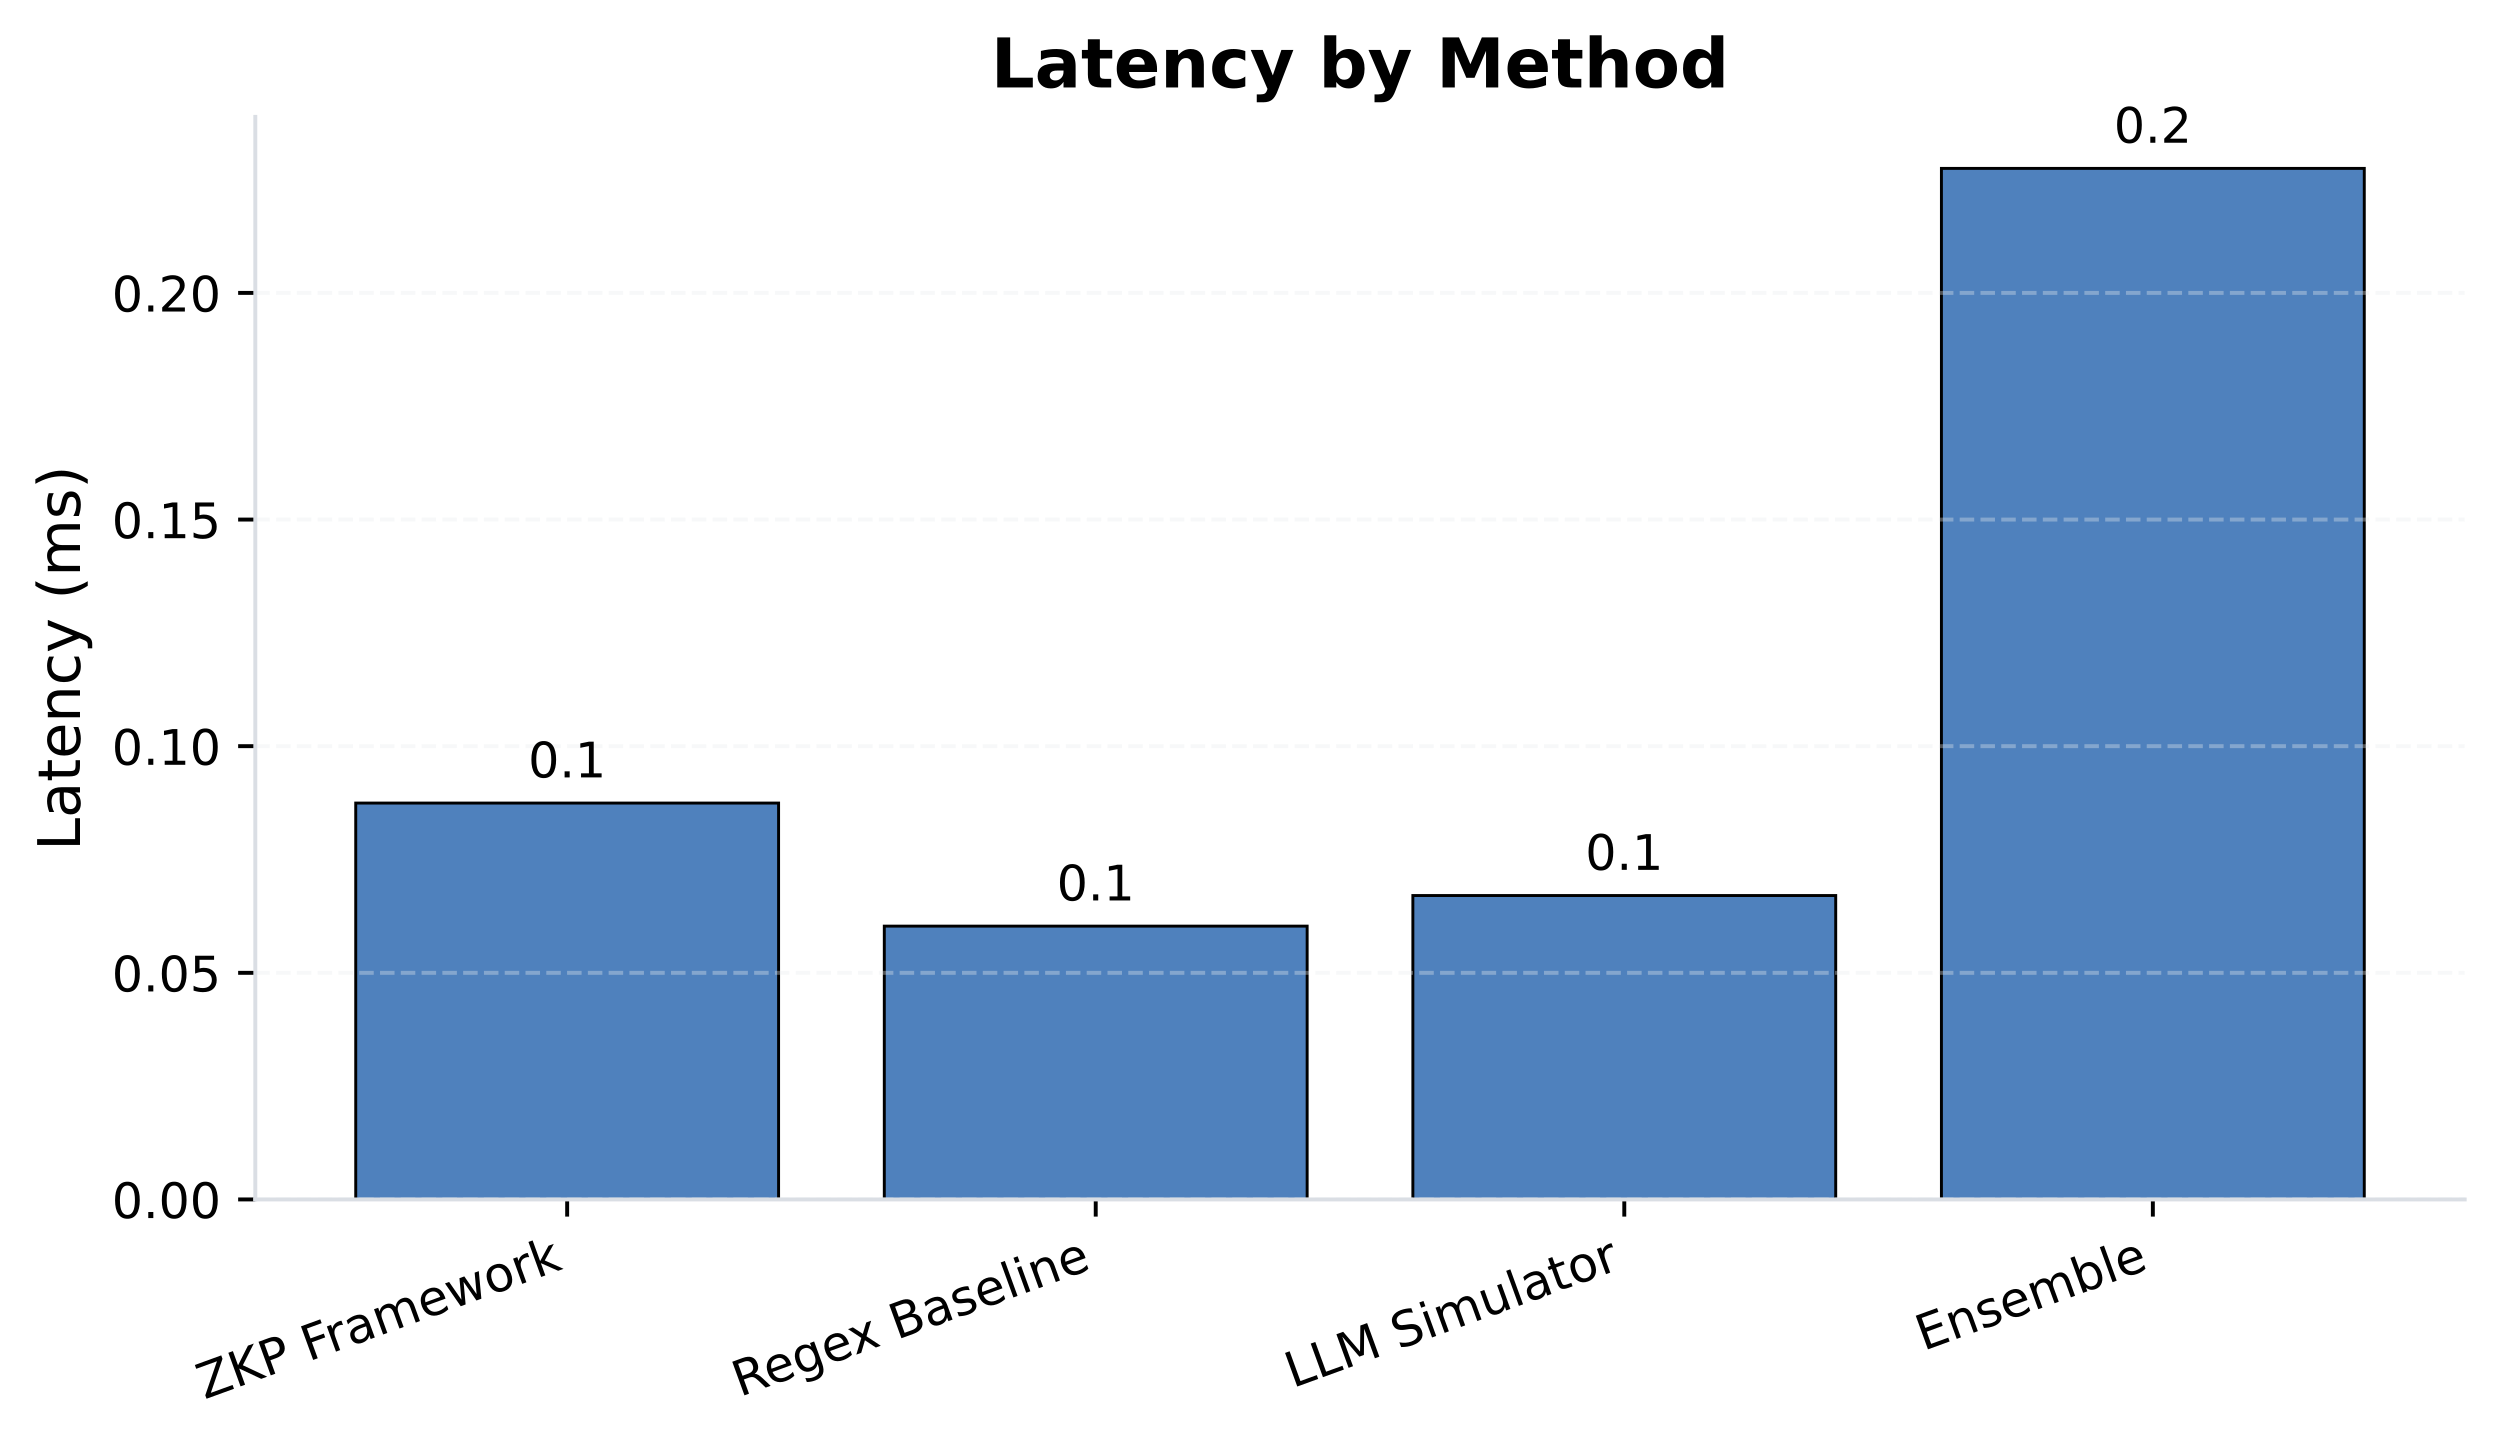
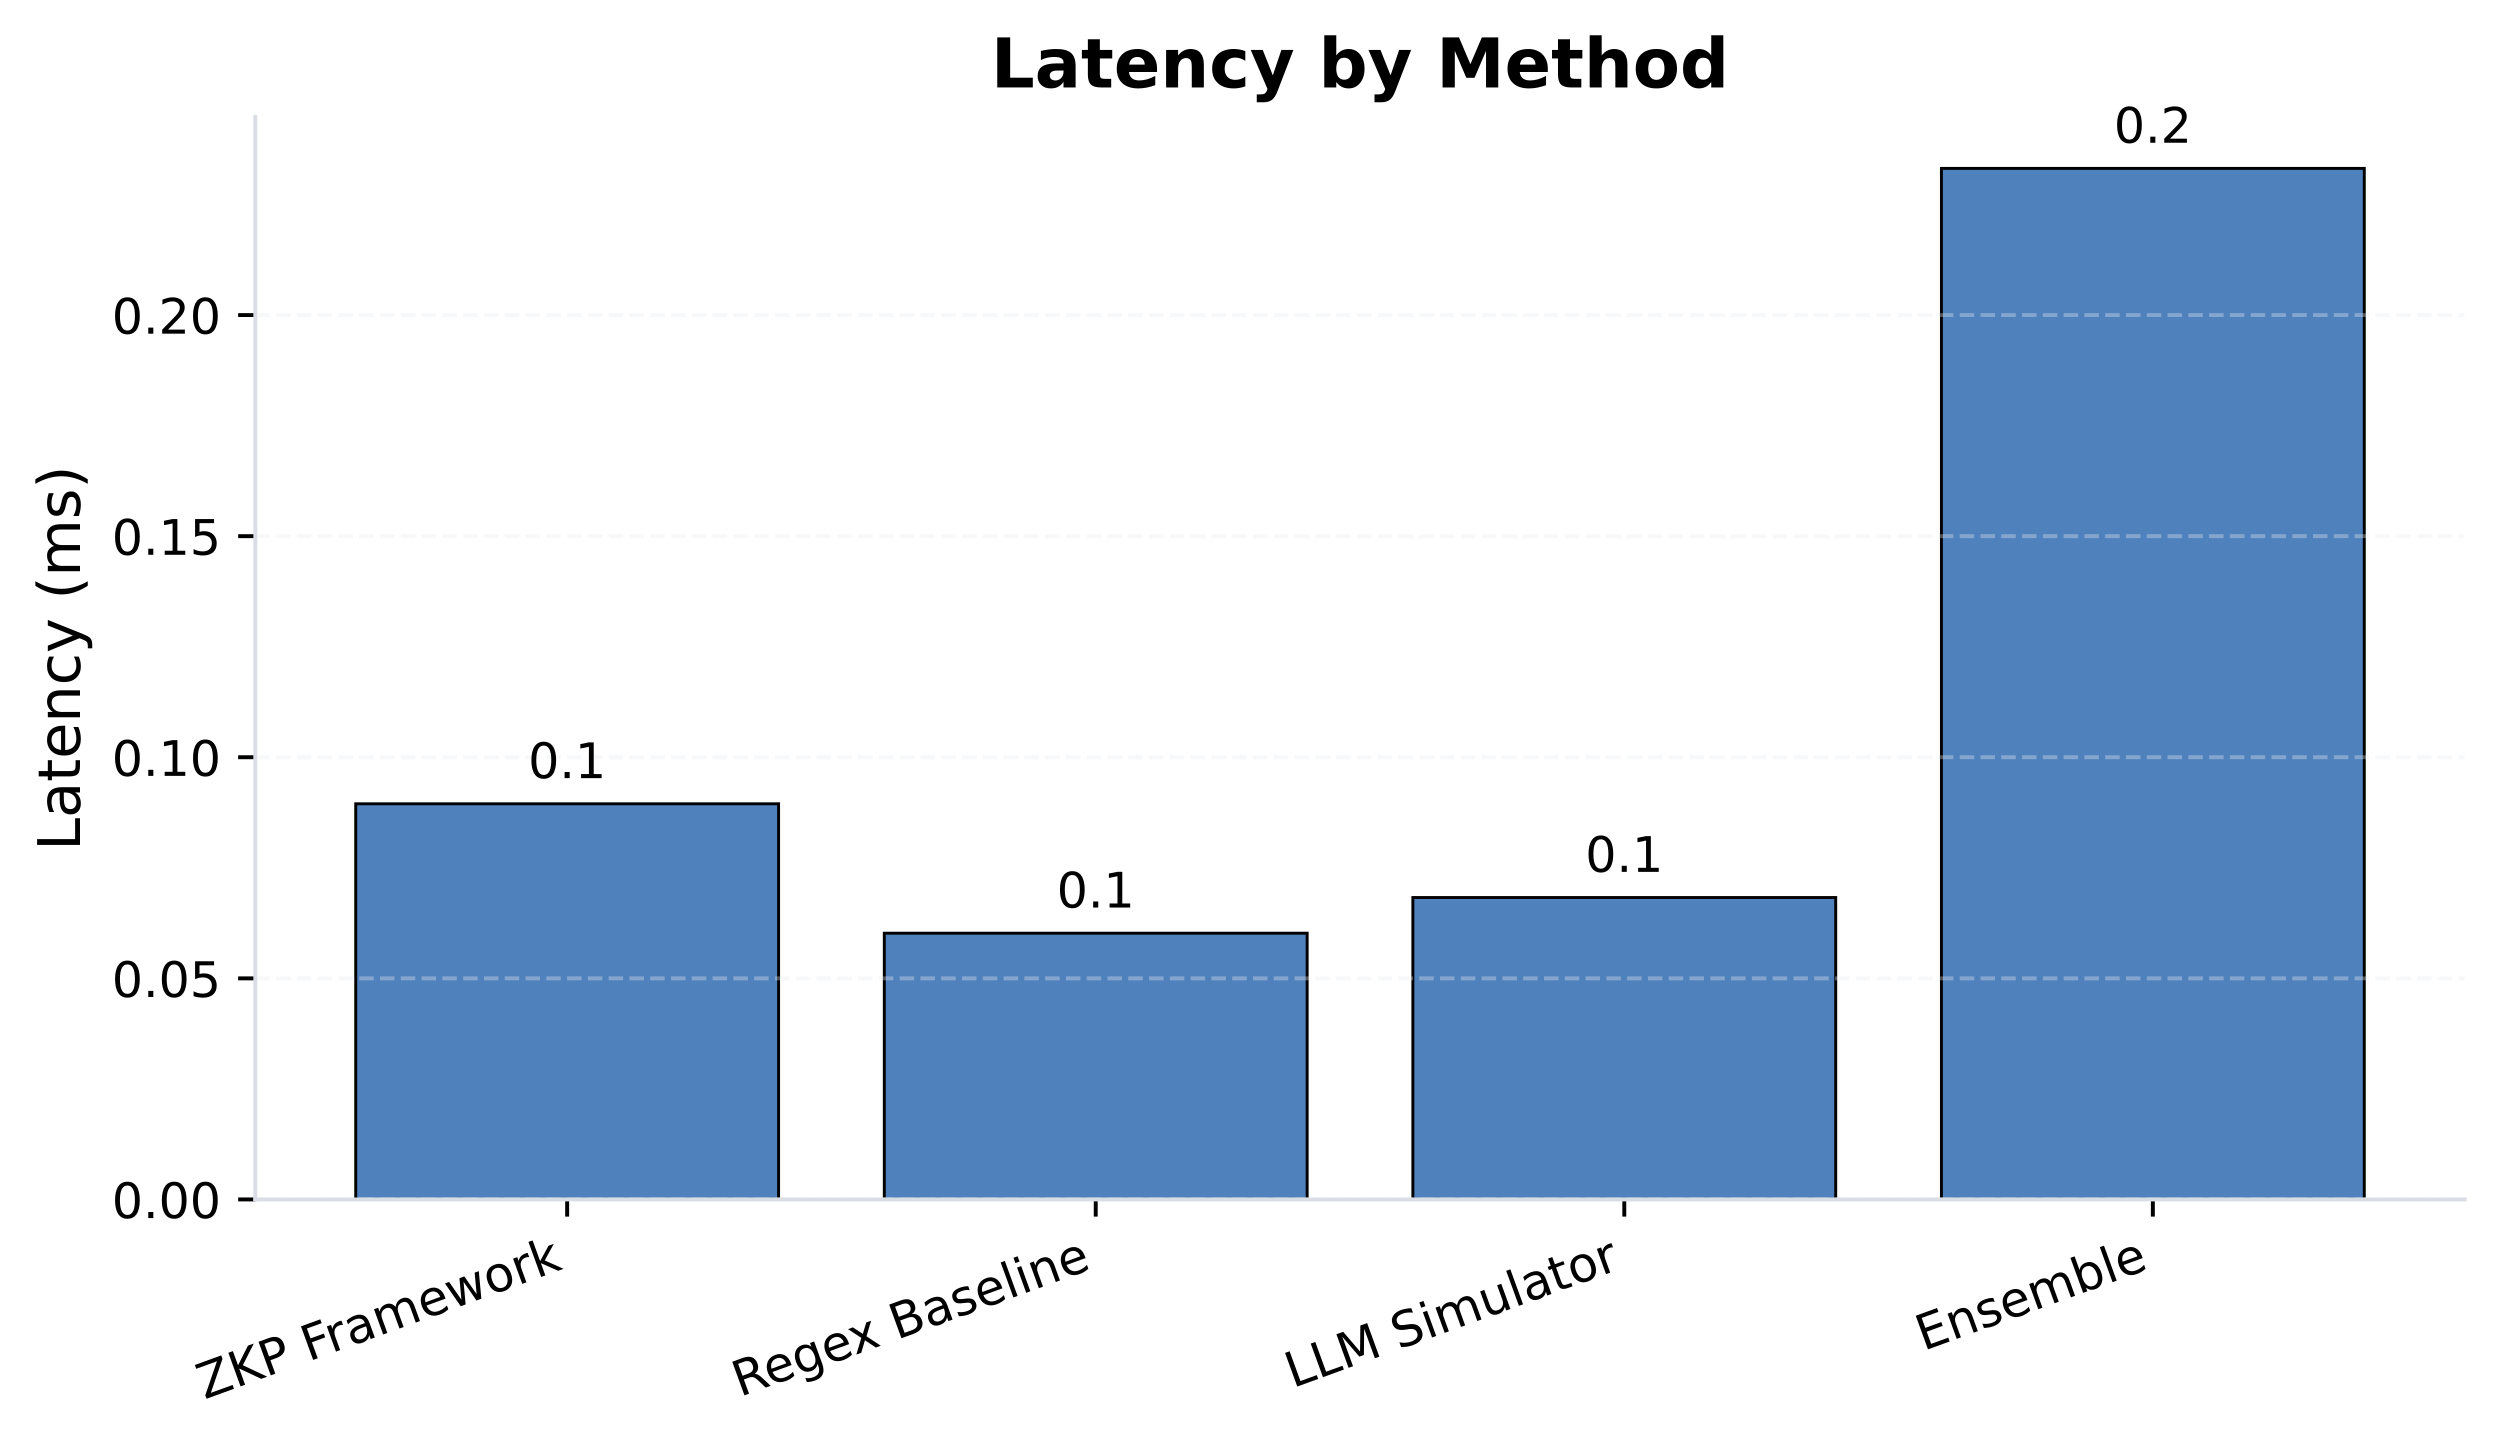
<svg xmlns="http://www.w3.org/2000/svg" xmlns:xlink="http://www.w3.org/1999/xlink" width="509.979pt" height="294.641pt" viewBox="0 0 509.979 294.641" version="1.1">
  <defs>
    <style type="text/css">*{stroke-linejoin: round; stroke-linecap: butt}</style>
  </defs>
  <g id="figure_1">
    <g id="patch_1">
      <path d="M 0 294.641  L 509.979 294.641  L 509.979 0  L 0 0  L 0 294.641  z " style="fill: none" />
    </g>
    <g id="axes_1">
      <g id="patch_2">
        <path d="M 52.079 244.678  L 502.779 244.678  L 502.779 23.838  L 52.079 23.838  L 52.079 244.678  z " style="fill: none" />
      </g>
      <g id="patch_3">
-         <path d="M 72.566 244.678  L 158.824 244.678  L 158.824 163.821  L 72.566 163.821  z " clip-path="url(#pa8662cf9db)" style="fill: #4f81bd; stroke: #000000; stroke-width: 0.6; stroke-linejoin: miter" />
+         <path d="M 72.566 244.678  L 158.824 244.678  L 158.824 163.962  L 72.566 163.962  z " clip-path="url(#p769d76427b)" style="fill: #4f81bd; stroke: #000000; stroke-width: 0.6; stroke-linejoin: miter" />
      </g>
      <g id="patch_4">
-         <path d="M 180.389 244.678  L 266.647 244.678  L 266.647 188.919  L 180.389 188.919  z " clip-path="url(#pa8662cf9db)" style="fill: #4f81bd; stroke: #000000; stroke-width: 0.6; stroke-linejoin: miter" />
+         <path d="M 180.389 244.678  L 266.647 244.678  L 266.647 190.367  L 180.389 190.367  z " clip-path="url(#p769d76427b)" style="fill: #4f81bd; stroke: #000000; stroke-width: 0.6; stroke-linejoin: miter" />
      </g>
      <g id="patch_5">
-         <path d="M 288.212 244.678  L 374.47 244.678  L 374.47 182.675  L 288.212 182.675  z " clip-path="url(#pa8662cf9db)" style="fill: #4f81bd; stroke: #000000; stroke-width: 0.6; stroke-linejoin: miter" />
+         <path d="M 288.212 244.678  L 374.47 244.678  L 374.47 183.086  L 288.212 183.086  z " clip-path="url(#p769d76427b)" style="fill: #4f81bd; stroke: #000000; stroke-width: 0.6; stroke-linejoin: miter" />
      </g>
      <g id="patch_6">
-         <path d="M 396.035 244.678  L 482.293 244.678  L 482.293 34.354  L 396.035 34.354  z " clip-path="url(#pa8662cf9db)" style="fill: #4f81bd; stroke: #000000; stroke-width: 0.6; stroke-linejoin: miter" />
+         <path d="M 396.035 244.678  L 482.293 244.678  L 482.293 34.354  L 396.035 34.354  z " clip-path="url(#p769d76427b)" style="fill: #4f81bd; stroke: #000000; stroke-width: 0.6; stroke-linejoin: miter" />
      </g>
      <g id="matplotlib.axis_1">
        <g id="xtick_1">
          <g id="line2d_1">
            <defs>
-               <path id="m225f23ddf0" d="M 0 0  L 0 3.5  " style="stroke: #000000; stroke-width: 0.8" />
+               <path id="m3081a6552b" d="M 0 0  L 0 3.5  " style="stroke: #000000; stroke-width: 0.8" />
            </defs>
            <g>
-               <use xlink:href="#m225f23ddf0" x="115.695" y="244.678" style="stroke: #000000; stroke-width: 0.8" />
+               <use xlink:href="#m3081a6552b" x="115.695" y="244.678" style="stroke: #000000; stroke-width: 0.8" />
            </g>
          </g>
          <g id="text_1">
            <g transform="translate(41.71257 285.4866) rotate(-20) scale(0.1 -0.1)">
              <defs>
                <path id="DejaVuSans-5a" d="M 359 4666  L 4025 4666  L 4025 4184  L 1075 531  L 4097 531  L 4097 0  L 288 0  L 288 481  L 3238 4134  L 359 4134  L 359 4666  z " transform="scale(0.015625)" />
                <path id="DejaVuSans-4b" d="M 628 4666  L 1259 4666  L 1259 2694  L 3353 4666  L 4166 4666  L 1850 2491  L 4331 0  L 3500 0  L 1259 2247  L 1259 0  L 628 0  L 628 4666  z " transform="scale(0.015625)" />
                <path id="DejaVuSans-50" d="M 1259 4147  L 1259 2394  L 2053 2394  Q 2494 2394 2734 2622  Q 2975 2850 2975 3272  Q 2975 3691 2734 3919  Q 2494 4147 2053 4147  L 1259 4147  z M 628 4666  L 2053 4666  Q 2838 4666 3239 4311  Q 3641 3956 3641 3272  Q 3641 2581 3239 2228  Q 2838 1875 2053 1875  L 1259 1875  L 1259 0  L 628 0  L 628 4666  z " transform="scale(0.015625)" />
                <path id="DejaVuSans-20" transform="scale(0.015625)" />
                <path id="DejaVuSans-46" d="M 628 4666  L 3309 4666  L 3309 4134  L 1259 4134  L 1259 2759  L 3109 2759  L 3109 2228  L 1259 2228  L 1259 0  L 628 0  L 628 4666  z " transform="scale(0.015625)" />
                <path id="DejaVuSans-72" d="M 2631 2963  Q 2534 3019 2420 3045  Q 2306 3072 2169 3072  Q 1681 3072 1420 2755  Q 1159 2438 1159 1844  L 1159 0  L 581 0  L 581 3500  L 1159 3500  L 1159 2956  Q 1341 3275 1631 3429  Q 1922 3584 2338 3584  Q 2397 3584 2469 3576  Q 2541 3569 2628 3553  L 2631 2963  z " transform="scale(0.015625)" />
                <path id="DejaVuSans-61" d="M 2194 1759  Q 1497 1759 1228 1600  Q 959 1441 959 1056  Q 959 750 1161 570  Q 1363 391 1709 391  Q 2188 391 2477 730  Q 2766 1069 2766 1631  L 2766 1759  L 2194 1759  z M 3341 1997  L 3341 0  L 2766 0  L 2766 531  Q 2569 213 2275 61  Q 1981 -91 1556 -91  Q 1019 -91 701 211  Q 384 513 384 1019  Q 384 1609 779 1909  Q 1175 2209 1959 2209  L 2766 2209  L 2766 2266  Q 2766 2663 2505 2880  Q 2244 3097 1772 3097  Q 1472 3097 1187 3025  Q 903 2953 641 2809  L 641 3341  Q 956 3463 1253 3523  Q 1550 3584 1831 3584  Q 2591 3584 2966 3190  Q 3341 2797 3341 1997  z " transform="scale(0.015625)" />
                <path id="DejaVuSans-6d" d="M 3328 2828  Q 3544 3216 3844 3400  Q 4144 3584 4550 3584  Q 5097 3584 5394 3201  Q 5691 2819 5691 2113  L 5691 0  L 5113 0  L 5113 2094  Q 5113 2597 4934 2840  Q 4756 3084 4391 3084  Q 3944 3084 3684 2787  Q 3425 2491 3425 1978  L 3425 0  L 2847 0  L 2847 2094  Q 2847 2600 2669 2842  Q 2491 3084 2119 3084  Q 1678 3084 1418 2786  Q 1159 2488 1159 1978  L 1159 0  L 581 0  L 581 3500  L 1159 3500  L 1159 2956  Q 1356 3278 1631 3431  Q 1906 3584 2284 3584  Q 2666 3584 2933 3390  Q 3200 3197 3328 2828  z " transform="scale(0.015625)" />
                <path id="DejaVuSans-65" d="M 3597 1894  L 3597 1613  L 953 1613  Q 991 1019 1311 708  Q 1631 397 2203 397  Q 2534 397 2845 478  Q 3156 559 3463 722  L 3463 178  Q 3153 47 2828 -22  Q 2503 -91 2169 -91  Q 1331 -91 842 396  Q 353 884 353 1716  Q 353 2575 817 3079  Q 1281 3584 2069 3584  Q 2775 3584 3186 3129  Q 3597 2675 3597 1894  z M 3022 2063  Q 3016 2534 2758 2815  Q 2500 3097 2075 3097  Q 1594 3097 1305 2825  Q 1016 2553 972 2059  L 3022 2063  z " transform="scale(0.015625)" />
                <path id="DejaVuSans-77" d="M 269 3500  L 844 3500  L 1563 769  L 2278 3500  L 2956 3500  L 3675 769  L 4391 3500  L 4966 3500  L 4050 0  L 3372 0  L 2619 2869  L 1863 0  L 1184 0  L 269 3500  z " transform="scale(0.015625)" />
                <path id="DejaVuSans-6f" d="M 1959 3097  Q 1497 3097 1228 2736  Q 959 2375 959 1747  Q 959 1119 1226 758  Q 1494 397 1959 397  Q 2419 397 2687 759  Q 2956 1122 2956 1747  Q 2956 2369 2687 2733  Q 2419 3097 1959 3097  z M 1959 3584  Q 2709 3584 3137 3096  Q 3566 2609 3566 1747  Q 3566 888 3137 398  Q 2709 -91 1959 -91  Q 1206 -91 779 398  Q 353 888 353 1747  Q 353 2609 779 3096  Q 1206 3584 1959 3584  z " transform="scale(0.015625)" />
                <path id="DejaVuSans-6b" d="M 581 4863  L 1159 4863  L 1159 1991  L 2875 3500  L 3609 3500  L 1753 1863  L 3688 0  L 2938 0  L 1159 1709  L 1159 0  L 581 0  L 581 4863  z " transform="scale(0.015625)" />
              </defs>
              <use xlink:href="#DejaVuSans-5a" />
              <use xlink:href="#DejaVuSans-4b" transform="translate(68.50586 0)" />
              <use xlink:href="#DejaVuSans-50" transform="translate(134.082 0)" />
              <use xlink:href="#DejaVuSans-20" transform="translate(194.3848 0)" />
              <use xlink:href="#DejaVuSans-46" transform="translate(226.1719 0)" />
              <use xlink:href="#DejaVuSans-72" transform="translate(276.4414 0)" />
              <use xlink:href="#DejaVuSans-61" transform="translate(317.5547 0)" />
              <use xlink:href="#DejaVuSans-6d" transform="translate(378.834 0)" />
              <use xlink:href="#DejaVuSans-65" transform="translate(476.2461 0)" />
              <use xlink:href="#DejaVuSans-77" transform="translate(537.7695 0)" />
              <use xlink:href="#DejaVuSans-6f" transform="translate(619.5566 0)" />
              <use xlink:href="#DejaVuSans-72" transform="translate(680.7383 0)" />
              <use xlink:href="#DejaVuSans-6b" transform="translate(721.8516 0)" />
            </g>
          </g>
        </g>
        <g id="xtick_2">
          <g id="line2d_2">
            <g>
-               <use xlink:href="#m225f23ddf0" x="223.518" y="244.678" style="stroke: #000000; stroke-width: 0.8" />
+               <use xlink:href="#m3081a6552b" x="223.518" y="244.678" style="stroke: #000000; stroke-width: 0.8" />
            </g>
          </g>
          <g id="text_2">
            <g transform="translate(150.9451 284.9735) rotate(-20) scale(0.1 -0.1)">
              <defs>
                <path id="DejaVuSans-52" d="M 2841 2188  Q 3044 2119 3236 1894  Q 3428 1669 3622 1275  L 4263 0  L 3584 0  L 2988 1197  Q 2756 1666 2539 1819  Q 2322 1972 1947 1972  L 1259 1972  L 1259 0  L 628 0  L 628 4666  L 2053 4666  Q 2853 4666 3247 4331  Q 3641 3997 3641 3322  Q 3641 2881 3436 2590  Q 3231 2300 2841 2188  z M 1259 4147  L 1259 2491  L 2053 2491  Q 2509 2491 2742 2702  Q 2975 2913 2975 3322  Q 2975 3731 2742 3939  Q 2509 4147 2053 4147  L 1259 4147  z " transform="scale(0.015625)" />
                <path id="DejaVuSans-67" d="M 2906 1791  Q 2906 2416 2648 2759  Q 2391 3103 1925 3103  Q 1463 3103 1205 2759  Q 947 2416 947 1791  Q 947 1169 1205 825  Q 1463 481 1925 481  Q 2391 481 2648 825  Q 2906 1169 2906 1791  z M 3481 434  Q 3481 -459 3084 -895  Q 2688 -1331 1869 -1331  Q 1566 -1331 1297 -1286  Q 1028 -1241 775 -1147  L 775 -588  Q 1028 -725 1275 -790  Q 1522 -856 1778 -856  Q 2344 -856 2625 -561  Q 2906 -266 2906 331  L 2906 616  Q 2728 306 2450 153  Q 2172 0 1784 0  Q 1141 0 747 490  Q 353 981 353 1791  Q 353 2603 747 3093  Q 1141 3584 1784 3584  Q 2172 3584 2450 3431  Q 2728 3278 2906 2969  L 2906 3500  L 3481 3500  L 3481 434  z " transform="scale(0.015625)" />
                <path id="DejaVuSans-78" d="M 3513 3500  L 2247 1797  L 3578 0  L 2900 0  L 1881 1375  L 863 0  L 184 0  L 1544 1831  L 300 3500  L 978 3500  L 1906 2253  L 2834 3500  L 3513 3500  z " transform="scale(0.015625)" />
                <path id="DejaVuSans-42" d="M 1259 2228  L 1259 519  L 2272 519  Q 2781 519 3026 730  Q 3272 941 3272 1375  Q 3272 1813 3026 2020  Q 2781 2228 2272 2228  L 1259 2228  z M 1259 4147  L 1259 2741  L 2194 2741  Q 2656 2741 2882 2914  Q 3109 3088 3109 3444  Q 3109 3797 2882 3972  Q 2656 4147 2194 4147  L 1259 4147  z M 628 4666  L 2241 4666  Q 2963 4666 3353 4366  Q 3744 4066 3744 3513  Q 3744 3084 3544 2831  Q 3344 2578 2956 2516  Q 3422 2416 3680 2098  Q 3938 1781 3938 1306  Q 3938 681 3513 340  Q 3088 0 2303 0  L 628 0  L 628 4666  z " transform="scale(0.015625)" />
                <path id="DejaVuSans-73" d="M 2834 3397  L 2834 2853  Q 2591 2978 2328 3040  Q 2066 3103 1784 3103  Q 1356 3103 1142 2972  Q 928 2841 928 2578  Q 928 2378 1081 2264  Q 1234 2150 1697 2047  L 1894 2003  Q 2506 1872 2764 1633  Q 3022 1394 3022 966  Q 3022 478 2636 193  Q 2250 -91 1575 -91  Q 1294 -91 989 -36  Q 684 19 347 128  L 347 722  Q 666 556 975 473  Q 1284 391 1588 391  Q 1994 391 2212 530  Q 2431 669 2431 922  Q 2431 1156 2273 1281  Q 2116 1406 1581 1522  L 1381 1569  Q 847 1681 609 1914  Q 372 2147 372 2553  Q 372 3047 722 3315  Q 1072 3584 1716 3584  Q 2034 3584 2315 3537  Q 2597 3491 2834 3397  z " transform="scale(0.015625)" />
                <path id="DejaVuSans-6c" d="M 603 4863  L 1178 4863  L 1178 0  L 603 0  L 603 4863  z " transform="scale(0.015625)" />
                <path id="DejaVuSans-69" d="M 603 3500  L 1178 3500  L 1178 0  L 603 0  L 603 3500  z M 603 4863  L 1178 4863  L 1178 4134  L 603 4134  L 603 4863  z " transform="scale(0.015625)" />
                <path id="DejaVuSans-6e" d="M 3513 2113  L 3513 0  L 2938 0  L 2938 2094  Q 2938 2591 2744 2837  Q 2550 3084 2163 3084  Q 1697 3084 1428 2787  Q 1159 2491 1159 1978  L 1159 0  L 581 0  L 581 3500  L 1159 3500  L 1159 2956  Q 1366 3272 1645 3428  Q 1925 3584 2291 3584  Q 2894 3584 3203 3211  Q 3513 2838 3513 2113  z " transform="scale(0.015625)" />
              </defs>
              <use xlink:href="#DejaVuSans-52" />
              <use xlink:href="#DejaVuSans-65" transform="translate(64.98242 0)" />
              <use xlink:href="#DejaVuSans-67" transform="translate(126.5059 0)" />
              <use xlink:href="#DejaVuSans-65" transform="translate(189.9824 0)" />
              <use xlink:href="#DejaVuSans-78" transform="translate(249.7559 0)" />
              <use xlink:href="#DejaVuSans-20" transform="translate(308.9355 0)" />
              <use xlink:href="#DejaVuSans-42" transform="translate(340.7227 0)" />
              <use xlink:href="#DejaVuSans-61" transform="translate(409.3262 0)" />
              <use xlink:href="#DejaVuSans-73" transform="translate(470.6055 0)" />
              <use xlink:href="#DejaVuSans-65" transform="translate(522.7051 0)" />
              <use xlink:href="#DejaVuSans-6c" transform="translate(584.2285 0)" />
              <use xlink:href="#DejaVuSans-69" transform="translate(612.0117 0)" />
              <use xlink:href="#DejaVuSans-6e" transform="translate(639.7949 0)" />
              <use xlink:href="#DejaVuSans-65" transform="translate(703.1738 0)" />
            </g>
          </g>
        </g>
        <g id="xtick_3">
          <g id="line2d_3">
            <g>
-               <use xlink:href="#m225f23ddf0" x="331.341" y="244.678" style="stroke: #000000; stroke-width: 0.8" />
+               <use xlink:href="#m3081a6552b" x="331.341" y="244.678" style="stroke: #000000; stroke-width: 0.8" />
            </g>
          </g>
          <g id="text_3">
            <g transform="translate(263.7132 283.1737) rotate(-20) scale(0.1 -0.1)">
              <defs>
                <path id="DejaVuSans-4c" d="M 628 4666  L 1259 4666  L 1259 531  L 3531 531  L 3531 0  L 628 0  L 628 4666  z " transform="scale(0.015625)" />
                <path id="DejaVuSans-4d" d="M 628 4666  L 1569 4666  L 2759 1491  L 3956 4666  L 4897 4666  L 4897 0  L 4281 0  L 4281 4097  L 3078 897  L 2444 897  L 1241 4097  L 1241 0  L 628 0  L 628 4666  z " transform="scale(0.015625)" />
                <path id="DejaVuSans-53" d="M 3425 4513  L 3425 3897  Q 3066 4069 2747 4153  Q 2428 4238 2131 4238  Q 1616 4238 1336 4038  Q 1056 3838 1056 3469  Q 1056 3159 1242 3001  Q 1428 2844 1947 2747  L 2328 2669  Q 3034 2534 3370 2195  Q 3706 1856 3706 1288  Q 3706 609 3251 259  Q 2797 -91 1919 -91  Q 1588 -91 1214 -16  Q 841 59 441 206  L 441 856  Q 825 641 1194 531  Q 1563 422 1919 422  Q 2459 422 2753 634  Q 3047 847 3047 1241  Q 3047 1584 2836 1778  Q 2625 1972 2144 2069  L 1759 2144  Q 1053 2284 737 2584  Q 422 2884 422 3419  Q 422 4038 858 4394  Q 1294 4750 2059 4750  Q 2388 4750 2728 4690  Q 3069 4631 3425 4513  z " transform="scale(0.015625)" />
                <path id="DejaVuSans-75" d="M 544 1381  L 544 3500  L 1119 3500  L 1119 1403  Q 1119 906 1312 657  Q 1506 409 1894 409  Q 2359 409 2629 706  Q 2900 1003 2900 1516  L 2900 3500  L 3475 3500  L 3475 0  L 2900 0  L 2900 538  Q 2691 219 2414 64  Q 2138 -91 1772 -91  Q 1169 -91 856 284  Q 544 659 544 1381  z M 1991 3584  L 1991 3584  z " transform="scale(0.015625)" />
                <path id="DejaVuSans-74" d="M 1172 4494  L 1172 3500  L 2356 3500  L 2356 3053  L 1172 3053  L 1172 1153  Q 1172 725 1289 603  Q 1406 481 1766 481  L 2356 481  L 2356 0  L 1766 0  Q 1100 0 847 248  Q 594 497 594 1153  L 594 3053  L 172 3053  L 172 3500  L 594 3500  L 594 4494  L 1172 4494  z " transform="scale(0.015625)" />
              </defs>
              <use xlink:href="#DejaVuSans-4c" />
              <use xlink:href="#DejaVuSans-4c" transform="translate(55.71289 0)" />
              <use xlink:href="#DejaVuSans-4d" transform="translate(111.4258 0)" />
              <use xlink:href="#DejaVuSans-20" transform="translate(197.7051 0)" />
              <use xlink:href="#DejaVuSans-53" transform="translate(229.4922 0)" />
              <use xlink:href="#DejaVuSans-69" transform="translate(292.9688 0)" />
              <use xlink:href="#DejaVuSans-6d" transform="translate(320.752 0)" />
              <use xlink:href="#DejaVuSans-75" transform="translate(418.1641 0)" />
              <use xlink:href="#DejaVuSans-6c" transform="translate(481.543 0)" />
              <use xlink:href="#DejaVuSans-61" transform="translate(509.3262 0)" />
              <use xlink:href="#DejaVuSans-74" transform="translate(570.6055 0)" />
              <use xlink:href="#DejaVuSans-6f" transform="translate(609.8145 0)" />
              <use xlink:href="#DejaVuSans-72" transform="translate(670.9961 0)" />
            </g>
          </g>
        </g>
        <g id="xtick_4">
          <g id="line2d_4">
            <g>
-               <use xlink:href="#m225f23ddf0" x="439.164" y="244.678" style="stroke: #000000; stroke-width: 0.8" />
+               <use xlink:href="#m3081a6552b" x="439.164" y="244.678" style="stroke: #000000; stroke-width: 0.8" />
            </g>
          </g>
          <g id="text_4">
            <g transform="translate(392.3709 275.5904) rotate(-20) scale(0.1 -0.1)">
              <defs>
                <path id="DejaVuSans-45" d="M 628 4666  L 3578 4666  L 3578 4134  L 1259 4134  L 1259 2753  L 3481 2753  L 3481 2222  L 1259 2222  L 1259 531  L 3634 531  L 3634 0  L 628 0  L 628 4666  z " transform="scale(0.015625)" />
                <path id="DejaVuSans-62" d="M 3116 1747  Q 3116 2381 2855 2742  Q 2594 3103 2138 3103  Q 1681 3103 1420 2742  Q 1159 2381 1159 1747  Q 1159 1113 1420 752  Q 1681 391 2138 391  Q 2594 391 2855 752  Q 3116 1113 3116 1747  z M 1159 2969  Q 1341 3281 1617 3432  Q 1894 3584 2278 3584  Q 2916 3584 3314 3078  Q 3713 2572 3713 1747  Q 3713 922 3314 415  Q 2916 -91 2278 -91  Q 1894 -91 1617 61  Q 1341 213 1159 525  L 1159 0  L 581 0  L 581 4863  L 1159 4863  L 1159 2969  z " transform="scale(0.015625)" />
              </defs>
              <use xlink:href="#DejaVuSans-45" />
              <use xlink:href="#DejaVuSans-6e" transform="translate(63.18359 0)" />
              <use xlink:href="#DejaVuSans-73" transform="translate(126.5625 0)" />
              <use xlink:href="#DejaVuSans-65" transform="translate(178.6621 0)" />
              <use xlink:href="#DejaVuSans-6d" transform="translate(240.1855 0)" />
              <use xlink:href="#DejaVuSans-62" transform="translate(337.5977 0)" />
              <use xlink:href="#DejaVuSans-6c" transform="translate(401.0742 0)" />
              <use xlink:href="#DejaVuSans-65" transform="translate(428.8574 0)" />
            </g>
          </g>
        </g>
      </g>
      <g id="matplotlib.axis_2">
        <g id="ytick_1">
          <g id="line2d_5">
-             <path d="M 52.079 244.678  L 502.779 244.678  " clip-path="url(#pa8662cf9db)" style="fill: none; stroke-dasharray: 2.96,1.28; stroke-dashoffset: 0; stroke: #e9ecef; stroke-opacity: 0.35; stroke-width: 0.8" />
+             <path d="M 52.079 244.678  L 502.779 244.678  " clip-path="url(#p769d76427b)" style="fill: none; stroke-dasharray: 2.96,1.28; stroke-dashoffset: 0; stroke: #e9ecef; stroke-opacity: 0.35; stroke-width: 0.8" />
          </g>
          <g id="line2d_6">
            <defs>
-               <path id="m646eb0a33c" d="M 0 0  L -3.5 0  " style="stroke: #000000; stroke-width: 0.8" />
+               <path id="m4188a9bcfa" d="M 0 0  L -3.5 0  " style="stroke: #000000; stroke-width: 0.8" />
            </defs>
            <g>
-               <use xlink:href="#m646eb0a33c" x="52.079" y="244.678" style="stroke: #000000; stroke-width: 0.8" />
+               <use xlink:href="#m4188a9bcfa" x="52.079" y="244.678" style="stroke: #000000; stroke-width: 0.8" />
            </g>
          </g>
          <g id="text_5">
            <g transform="translate(22.81375 248.4771) scale(0.1 -0.1)">
              <defs>
                <path id="DejaVuSans-30" d="M 2034 4250  Q 1547 4250 1301 3770  Q 1056 3291 1056 2328  Q 1056 1369 1301 889  Q 1547 409 2034 409  Q 2525 409 2770 889  Q 3016 1369 3016 2328  Q 3016 3291 2770 3770  Q 2525 4250 2034 4250  z M 2034 4750  Q 2819 4750 3233 4129  Q 3647 3509 3647 2328  Q 3647 1150 3233 529  Q 2819 -91 2034 -91  Q 1250 -91 836 529  Q 422 1150 422 2328  Q 422 3509 836 4129  Q 1250 4750 2034 4750  z " transform="scale(0.015625)" />
                <path id="DejaVuSans-2e" d="M 684 794  L 1344 794  L 1344 0  L 684 0  L 684 794  z " transform="scale(0.015625)" />
              </defs>
              <use xlink:href="#DejaVuSans-30" />
              <use xlink:href="#DejaVuSans-2e" transform="translate(63.62305 0)" />
              <use xlink:href="#DejaVuSans-30" transform="translate(95.41016 0)" />
              <use xlink:href="#DejaVuSans-30" transform="translate(159.0332 0)" />
            </g>
          </g>
        </g>
        <g id="ytick_2">
          <g id="line2d_7">
-             <path d="M 52.079 198.447  L 502.779 198.447  " clip-path="url(#pa8662cf9db)" style="fill: none; stroke-dasharray: 2.96,1.28; stroke-dashoffset: 0; stroke: #e9ecef; stroke-opacity: 0.35; stroke-width: 0.8" />
+             <path d="M 52.079 199.576  L 502.779 199.576  " clip-path="url(#p769d76427b)" style="fill: none; stroke-dasharray: 2.96,1.28; stroke-dashoffset: 0; stroke: #e9ecef; stroke-opacity: 0.35; stroke-width: 0.8" />
          </g>
          <g id="line2d_8">
            <g>
-               <use xlink:href="#m646eb0a33c" x="52.079" y="198.447" style="stroke: #000000; stroke-width: 0.8" />
+               <use xlink:href="#m4188a9bcfa" x="52.079" y="199.576" style="stroke: #000000; stroke-width: 0.8" />
            </g>
          </g>
          <g id="text_6">
-             <g transform="translate(22.81375 202.2462) scale(0.1 -0.1)">
+             <g transform="translate(22.81375 203.3753) scale(0.1 -0.1)">
              <defs>
                <path id="DejaVuSans-35" d="M 691 4666  L 3169 4666  L 3169 4134  L 1269 4134  L 1269 2991  Q 1406 3038 1543 3061  Q 1681 3084 1819 3084  Q 2600 3084 3056 2656  Q 3513 2228 3513 1497  Q 3513 744 3044 326  Q 2575 -91 1722 -91  Q 1428 -91 1123 -41  Q 819 9 494 109  L 494 744  Q 775 591 1075 516  Q 1375 441 1709 441  Q 2250 441 2565 725  Q 2881 1009 2881 1497  Q 2881 1984 2565 2268  Q 2250 2553 1709 2553  Q 1456 2553 1204 2497  Q 953 2441 691 2322  L 691 4666  z " transform="scale(0.015625)" />
              </defs>
              <use xlink:href="#DejaVuSans-30" />
              <use xlink:href="#DejaVuSans-2e" transform="translate(63.62305 0)" />
              <use xlink:href="#DejaVuSans-30" transform="translate(95.41016 0)" />
              <use xlink:href="#DejaVuSans-35" transform="translate(159.0332 0)" />
            </g>
          </g>
        </g>
        <g id="ytick_3">
          <g id="line2d_9">
-             <path d="M 52.079 152.216  L 502.779 152.216  " clip-path="url(#pa8662cf9db)" style="fill: none; stroke-dasharray: 2.96,1.28; stroke-dashoffset: 0; stroke: #e9ecef; stroke-opacity: 0.35; stroke-width: 0.8" />
+             <path d="M 52.079 154.474  L 502.779 154.474  " clip-path="url(#p769d76427b)" style="fill: none; stroke-dasharray: 2.96,1.28; stroke-dashoffset: 0; stroke: #e9ecef; stroke-opacity: 0.35; stroke-width: 0.8" />
          </g>
          <g id="line2d_10">
            <g>
-               <use xlink:href="#m646eb0a33c" x="52.079" y="152.216" style="stroke: #000000; stroke-width: 0.8" />
+               <use xlink:href="#m4188a9bcfa" x="52.079" y="154.474" style="stroke: #000000; stroke-width: 0.8" />
            </g>
          </g>
          <g id="text_7">
-             <g transform="translate(22.81375 156.0152) scale(0.1 -0.1)">
+             <g transform="translate(22.81375 158.2734) scale(0.1 -0.1)">
              <defs>
                <path id="DejaVuSans-31" d="M 794 531  L 1825 531  L 1825 4091  L 703 3866  L 703 4441  L 1819 4666  L 2450 4666  L 2450 531  L 3481 531  L 3481 0  L 794 0  L 794 531  z " transform="scale(0.015625)" />
              </defs>
              <use xlink:href="#DejaVuSans-30" />
              <use xlink:href="#DejaVuSans-2e" transform="translate(63.62305 0)" />
              <use xlink:href="#DejaVuSans-31" transform="translate(95.41016 0)" />
              <use xlink:href="#DejaVuSans-30" transform="translate(159.0332 0)" />
            </g>
          </g>
        </g>
        <g id="ytick_4">
          <g id="line2d_11">
-             <path d="M 52.079 105.985  L 502.779 105.985  " clip-path="url(#pa8662cf9db)" style="fill: none; stroke-dasharray: 2.96,1.28; stroke-dashoffset: 0; stroke: #e9ecef; stroke-opacity: 0.35; stroke-width: 0.8" />
+             <path d="M 52.079 109.372  L 502.779 109.372  " clip-path="url(#p769d76427b)" style="fill: none; stroke-dasharray: 2.96,1.28; stroke-dashoffset: 0; stroke: #e9ecef; stroke-opacity: 0.35; stroke-width: 0.8" />
          </g>
          <g id="line2d_12">
            <g>
-               <use xlink:href="#m646eb0a33c" x="52.079" y="105.985" style="stroke: #000000; stroke-width: 0.8" />
+               <use xlink:href="#m4188a9bcfa" x="52.079" y="109.372" style="stroke: #000000; stroke-width: 0.8" />
            </g>
          </g>
          <g id="text_8">
-             <g transform="translate(22.81375 109.7843) scale(0.1 -0.1)">
+             <g transform="translate(22.81375 113.1716) scale(0.1 -0.1)">
              <use xlink:href="#DejaVuSans-30" />
              <use xlink:href="#DejaVuSans-2e" transform="translate(63.62305 0)" />
              <use xlink:href="#DejaVuSans-31" transform="translate(95.41016 0)" />
              <use xlink:href="#DejaVuSans-35" transform="translate(159.0332 0)" />
            </g>
          </g>
        </g>
        <g id="ytick_5">
          <g id="line2d_13">
-             <path d="M 52.079 59.754  L 502.779 59.754  " clip-path="url(#pa8662cf9db)" style="fill: none; stroke-dasharray: 2.96,1.28; stroke-dashoffset: 0; stroke: #e9ecef; stroke-opacity: 0.35; stroke-width: 0.8" />
+             <path d="M 52.079 64.271  L 502.779 64.271  " clip-path="url(#p769d76427b)" style="fill: none; stroke-dasharray: 2.96,1.28; stroke-dashoffset: 0; stroke: #e9ecef; stroke-opacity: 0.35; stroke-width: 0.8" />
          </g>
          <g id="line2d_14">
            <g>
-               <use xlink:href="#m646eb0a33c" x="52.079" y="59.754" style="stroke: #000000; stroke-width: 0.8" />
+               <use xlink:href="#m4188a9bcfa" x="52.079" y="64.271" style="stroke: #000000; stroke-width: 0.8" />
            </g>
          </g>
          <g id="text_9">
-             <g transform="translate(22.81375 63.55334) scale(0.1 -0.1)">
+             <g transform="translate(22.81375 68.06976) scale(0.1 -0.1)">
              <defs>
                <path id="DejaVuSans-32" d="M 1228 531  L 3431 531  L 3431 0  L 469 0  L 469 531  Q 828 903 1448 1529  Q 2069 2156 2228 2338  Q 2531 2678 2651 2914  Q 2772 3150 2772 3378  Q 2772 3750 2511 3984  Q 2250 4219 1831 4219  Q 1534 4219 1204 4116  Q 875 4013 500 3803  L 500 4441  Q 881 4594 1212 4672  Q 1544 4750 1819 4750  Q 2544 4750 2975 4387  Q 3406 4025 3406 3419  Q 3406 3131 3298 2873  Q 3191 2616 2906 2266  Q 2828 2175 2409 1742  Q 1991 1309 1228 531  z " transform="scale(0.015625)" />
              </defs>
              <use xlink:href="#DejaVuSans-30" />
              <use xlink:href="#DejaVuSans-2e" transform="translate(63.62305 0)" />
              <use xlink:href="#DejaVuSans-32" transform="translate(95.41016 0)" />
              <use xlink:href="#DejaVuSans-30" transform="translate(159.0332 0)" />
            </g>
          </g>
        </g>
        <g id="text_10">
          <g transform="translate(16.31812 173.5335) rotate(-90) scale(0.12 -0.12)">
            <defs>
              <path id="DejaVuSans-63" d="M 3122 3366  L 3122 2828  Q 2878 2963 2633 3030  Q 2388 3097 2138 3097  Q 1578 3097 1268 2742  Q 959 2388 959 1747  Q 959 1106 1268 751  Q 1578 397 2138 397  Q 2388 397 2633 464  Q 2878 531 3122 666  L 3122 134  Q 2881 22 2623 -34  Q 2366 -91 2075 -91  Q 1284 -91 818 406  Q 353 903 353 1747  Q 353 2603 823 3093  Q 1294 3584 2113 3584  Q 2378 3584 2631 3529  Q 2884 3475 3122 3366  z " transform="scale(0.015625)" />
              <path id="DejaVuSans-79" d="M 2059 -325  Q 1816 -950 1584 -1140  Q 1353 -1331 966 -1331  L 506 -1331  L 506 -850  L 844 -850  Q 1081 -850 1212 -737  Q 1344 -625 1503 -206  L 1606 56  L 191 3500  L 800 3500  L 1894 763  L 2988 3500  L 3597 3500  L 2059 -325  z " transform="scale(0.015625)" />
              <path id="DejaVuSans-28" d="M 1984 4856  Q 1566 4138 1362 3434  Q 1159 2731 1159 2009  Q 1159 1288 1364 580  Q 1569 -128 1984 -844  L 1484 -844  Q 1016 -109 783 600  Q 550 1309 550 2009  Q 550 2706 781 3412  Q 1013 4119 1484 4856  L 1984 4856  z " transform="scale(0.015625)" />
              <path id="DejaVuSans-29" d="M 513 4856  L 1013 4856  Q 1481 4119 1714 3412  Q 1947 2706 1947 2009  Q 1947 1309 1714 600  Q 1481 -109 1013 -844  L 513 -844  Q 928 -128 1133 580  Q 1338 1288 1338 2009  Q 1338 2731 1133 3434  Q 928 4138 513 4856  z " transform="scale(0.015625)" />
            </defs>
            <use xlink:href="#DejaVuSans-4c" />
            <use xlink:href="#DejaVuSans-61" transform="translate(55.71289 0)" />
            <use xlink:href="#DejaVuSans-74" transform="translate(116.9922 0)" />
            <use xlink:href="#DejaVuSans-65" transform="translate(156.2012 0)" />
            <use xlink:href="#DejaVuSans-6e" transform="translate(217.7246 0)" />
            <use xlink:href="#DejaVuSans-63" transform="translate(281.1035 0)" />
            <use xlink:href="#DejaVuSans-79" transform="translate(336.084 0)" />
            <use xlink:href="#DejaVuSans-20" transform="translate(395.2637 0)" />
            <use xlink:href="#DejaVuSans-28" transform="translate(427.0508 0)" />
            <use xlink:href="#DejaVuSans-6d" transform="translate(466.0645 0)" />
            <use xlink:href="#DejaVuSans-73" transform="translate(563.4766 0)" />
            <use xlink:href="#DejaVuSans-29" transform="translate(615.5762 0)" />
          </g>
        </g>
      </g>
      <g id="patch_7">
        <path d="M 52.079 244.678  L 52.079 23.838  " style="fill: none; stroke: #dadee4; stroke-width: 0.8; stroke-linejoin: miter; stroke-linecap: square" />
      </g>
      <g id="patch_8">
        <path d="M 52.079 244.678  L 502.779 244.678  " style="fill: none; stroke: #dadee4; stroke-width: 0.8; stroke-linejoin: miter; stroke-linecap: square" />
      </g>
      <g id="text_11">
-         <g transform="translate(107.7434 158.5867) scale(0.1 -0.1)">
+         <g transform="translate(107.7434 158.7274) scale(0.1 -0.1)">
          <use xlink:href="#DejaVuSans-30" />
          <use xlink:href="#DejaVuSans-2e" transform="translate(63.62305 0)" />
          <use xlink:href="#DejaVuSans-31" transform="translate(95.41016 0)" />
        </g>
      </g>
      <g id="text_12">
-         <g transform="translate(215.5663 183.6842) scale(0.1 -0.1)">
+         <g transform="translate(215.5663 185.1327) scale(0.1 -0.1)">
          <use xlink:href="#DejaVuSans-30" />
          <use xlink:href="#DejaVuSans-2e" transform="translate(63.62305 0)" />
          <use xlink:href="#DejaVuSans-31" transform="translate(95.41016 0)" />
        </g>
      </g>
      <g id="text_13">
-         <g transform="translate(323.3893 177.4403) scale(0.1 -0.1)">
+         <g transform="translate(323.3893 177.8516) scale(0.1 -0.1)">
          <use xlink:href="#DejaVuSans-30" />
          <use xlink:href="#DejaVuSans-2e" transform="translate(63.62305 0)" />
          <use xlink:href="#DejaVuSans-31" transform="translate(95.41016 0)" />
        </g>
      </g>
      <g id="text_14">
        <g transform="translate(431.2123 29.11946) scale(0.1 -0.1)">
          <use xlink:href="#DejaVuSans-30" />
          <use xlink:href="#DejaVuSans-2e" transform="translate(63.62305 0)" />
          <use xlink:href="#DejaVuSans-32" transform="translate(95.41016 0)" />
        </g>
      </g>
      <g id="text_15">
        <g transform="translate(202.1455 17.83781) scale(0.14 -0.14)">
          <defs>
            <path id="DejaVuSans-Bold-4c" d="M 588 4666  L 1791 4666  L 1791 909  L 3903 909  L 3903 0  L 588 0  L 588 4666  z " transform="scale(0.015625)" />
            <path id="DejaVuSans-Bold-61" d="M 2106 1575  Q 1756 1575 1579 1456  Q 1403 1338 1403 1106  Q 1403 894 1545 773  Q 1688 653 1941 653  Q 2256 653 2472 879  Q 2688 1106 2688 1447  L 2688 1575  L 2106 1575  z M 3816 1997  L 3816 0  L 2688 0  L 2688 519  Q 2463 200 2181 54  Q 1900 -91 1497 -91  Q 953 -91 614 226  Q 275 544 275 1050  Q 275 1666 698 1953  Q 1122 2241 2028 2241  L 2688 2241  L 2688 2328  Q 2688 2594 2478 2717  Q 2269 2841 1825 2841  Q 1466 2841 1156 2769  Q 847 2697 581 2553  L 581 3406  Q 941 3494 1303 3539  Q 1666 3584 2028 3584  Q 2975 3584 3395 3211  Q 3816 2838 3816 1997  z " transform="scale(0.015625)" />
            <path id="DejaVuSans-Bold-74" d="M 1759 4494  L 1759 3500  L 2913 3500  L 2913 2700  L 1759 2700  L 1759 1216  Q 1759 972 1856 886  Q 1953 800 2241 800  L 2816 800  L 2816 0  L 1856 0  Q 1194 0 917 276  Q 641 553 641 1216  L 641 2700  L 84 2700  L 84 3500  L 641 3500  L 641 4494  L 1759 4494  z " transform="scale(0.015625)" />
            <path id="DejaVuSans-Bold-65" d="M 4031 1759  L 4031 1441  L 1416 1441  Q 1456 1047 1700 850  Q 1944 653 2381 653  Q 2734 653 3104 758  Q 3475 863 3866 1075  L 3866 213  Q 3469 63 3072 -14  Q 2675 -91 2278 -91  Q 1328 -91 801 392  Q 275 875 275 1747  Q 275 2603 792 3093  Q 1309 3584 2216 3584  Q 3041 3584 3536 3087  Q 4031 2591 4031 1759  z M 2881 2131  Q 2881 2450 2695 2645  Q 2509 2841 2209 2841  Q 1884 2841 1681 2658  Q 1478 2475 1428 2131  L 2881 2131  z " transform="scale(0.015625)" />
            <path id="DejaVuSans-Bold-6e" d="M 4056 2131  L 4056 0  L 2931 0  L 2931 347  L 2931 1631  Q 2931 2084 2911 2256  Q 2891 2428 2841 2509  Q 2775 2619 2662 2680  Q 2550 2741 2406 2741  Q 2056 2741 1856 2470  Q 1656 2200 1656 1722  L 1656 0  L 538 0  L 538 3500  L 1656 3500  L 1656 2988  Q 1909 3294 2193 3439  Q 2478 3584 2822 3584  Q 3428 3584 3742 3212  Q 4056 2841 4056 2131  z " transform="scale(0.015625)" />
            <path id="DejaVuSans-Bold-63" d="M 3366 3391  L 3366 2478  Q 3138 2634 2908 2709  Q 2678 2784 2431 2784  Q 1963 2784 1702 2511  Q 1441 2238 1441 1747  Q 1441 1256 1702 982  Q 1963 709 2431 709  Q 2694 709 2930 787  Q 3166 866 3366 1019  L 3366 103  Q 3103 6 2833 -42  Q 2563 -91 2291 -91  Q 1344 -91 809 395  Q 275 881 275 1747  Q 275 2613 809 3098  Q 1344 3584 2291 3584  Q 2566 3584 2833 3536  Q 3100 3488 3366 3391  z " transform="scale(0.015625)" />
            <path id="DejaVuSans-Bold-79" d="M 78 3500  L 1197 3500  L 2138 1125  L 2938 3500  L 4056 3500  L 2584 -331  Q 2363 -916 2067 -1148  Q 1772 -1381 1288 -1381  L 641 -1381  L 641 -647  L 991 -647  Q 1275 -647 1404 -556  Q 1534 -466 1606 -231  L 1638 -134  L 78 3500  z " transform="scale(0.015625)" />
            <path id="DejaVuSans-Bold-20" transform="scale(0.015625)" />
            <path id="DejaVuSans-Bold-62" d="M 2400 722  Q 2759 722 2948 984  Q 3138 1247 3138 1747  Q 3138 2247 2948 2509  Q 2759 2772 2400 2772  Q 2041 2772 1848 2508  Q 1656 2244 1656 1747  Q 1656 1250 1848 986  Q 2041 722 2400 722  z M 1656 2988  Q 1888 3294 2169 3439  Q 2450 3584 2816 3584  Q 3463 3584 3878 3070  Q 4294 2556 4294 1747  Q 4294 938 3878 423  Q 3463 -91 2816 -91  Q 2450 -91 2169 54  Q 1888 200 1656 506  L 1656 0  L 538 0  L 538 4863  L 1656 4863  L 1656 2988  z " transform="scale(0.015625)" />
            <path id="DejaVuSans-Bold-4d" d="M 588 4666  L 2119 4666  L 3181 2169  L 4250 4666  L 5778 4666  L 5778 0  L 4641 0  L 4641 3413  L 3566 897  L 2803 897  L 1728 3413  L 1728 0  L 588 0  L 588 4666  z " transform="scale(0.015625)" />
            <path id="DejaVuSans-Bold-68" d="M 4056 2131  L 4056 0  L 2931 0  L 2931 347  L 2931 1625  Q 2931 2084 2911 2256  Q 2891 2428 2841 2509  Q 2775 2619 2662 2680  Q 2550 2741 2406 2741  Q 2056 2741 1856 2470  Q 1656 2200 1656 1722  L 1656 0  L 538 0  L 538 4863  L 1656 4863  L 1656 2988  Q 1909 3294 2193 3439  Q 2478 3584 2822 3584  Q 3428 3584 3742 3212  Q 4056 2841 4056 2131  z " transform="scale(0.015625)" />
            <path id="DejaVuSans-Bold-6f" d="M 2203 2784  Q 1831 2784 1636 2517  Q 1441 2250 1441 1747  Q 1441 1244 1636 976  Q 1831 709 2203 709  Q 2569 709 2762 976  Q 2956 1244 2956 1747  Q 2956 2250 2762 2517  Q 2569 2784 2203 2784  z M 2203 3584  Q 3106 3584 3614 3096  Q 4122 2609 4122 1747  Q 4122 884 3614 396  Q 3106 -91 2203 -91  Q 1297 -91 786 396  Q 275 884 275 1747  Q 275 2609 786 3096  Q 1297 3584 2203 3584  z " transform="scale(0.015625)" />
            <path id="DejaVuSans-Bold-64" d="M 2919 2988  L 2919 4863  L 4044 4863  L 4044 0  L 2919 0  L 2919 506  Q 2688 197 2409 53  Q 2131 -91 1766 -91  Q 1119 -91 703 423  Q 288 938 288 1747  Q 288 2556 703 3070  Q 1119 3584 1766 3584  Q 2128 3584 2408 3439  Q 2688 3294 2919 2988  z M 2181 722  Q 2541 722 2730 984  Q 2919 1247 2919 1747  Q 2919 2247 2730 2509  Q 2541 2772 2181 2772  Q 1825 2772 1636 2509  Q 1447 2247 1447 1747  Q 1447 1247 1636 984  Q 1825 722 2181 722  z " transform="scale(0.015625)" />
          </defs>
          <use xlink:href="#DejaVuSans-Bold-4c" />
          <use xlink:href="#DejaVuSans-Bold-61" transform="translate(63.7207 0)" />
          <use xlink:href="#DejaVuSans-Bold-74" transform="translate(131.2012 0)" />
          <use xlink:href="#DejaVuSans-Bold-65" transform="translate(179.0039 0)" />
          <use xlink:href="#DejaVuSans-Bold-6e" transform="translate(246.8262 0)" />
          <use xlink:href="#DejaVuSans-Bold-63" transform="translate(318.0176 0)" />
          <use xlink:href="#DejaVuSans-Bold-79" transform="translate(377.2949 0)" />
          <use xlink:href="#DejaVuSans-Bold-20" transform="translate(442.4805 0)" />
          <use xlink:href="#DejaVuSans-Bold-62" transform="translate(477.2949 0)" />
          <use xlink:href="#DejaVuSans-Bold-79" transform="translate(548.877 0)" />
          <use xlink:href="#DejaVuSans-Bold-20" transform="translate(614.0625 0)" />
          <use xlink:href="#DejaVuSans-Bold-4d" transform="translate(648.877 0)" />
          <use xlink:href="#DejaVuSans-Bold-65" transform="translate(748.3887 0)" />
          <use xlink:href="#DejaVuSans-Bold-74" transform="translate(816.2109 0)" />
          <use xlink:href="#DejaVuSans-Bold-68" transform="translate(864.0137 0)" />
          <use xlink:href="#DejaVuSans-Bold-6f" transform="translate(935.2051 0)" />
          <use xlink:href="#DejaVuSans-Bold-64" transform="translate(1003.906 0)" />
        </g>
      </g>
    </g>
  </g>
  <defs>
-     <clipPath id="pa8662cf9db">
+     <clipPath id="p769d76427b">
      <rect x="52.079" y="23.838" width="450.7" height="220.84" />
    </clipPath>
  </defs>
</svg>
